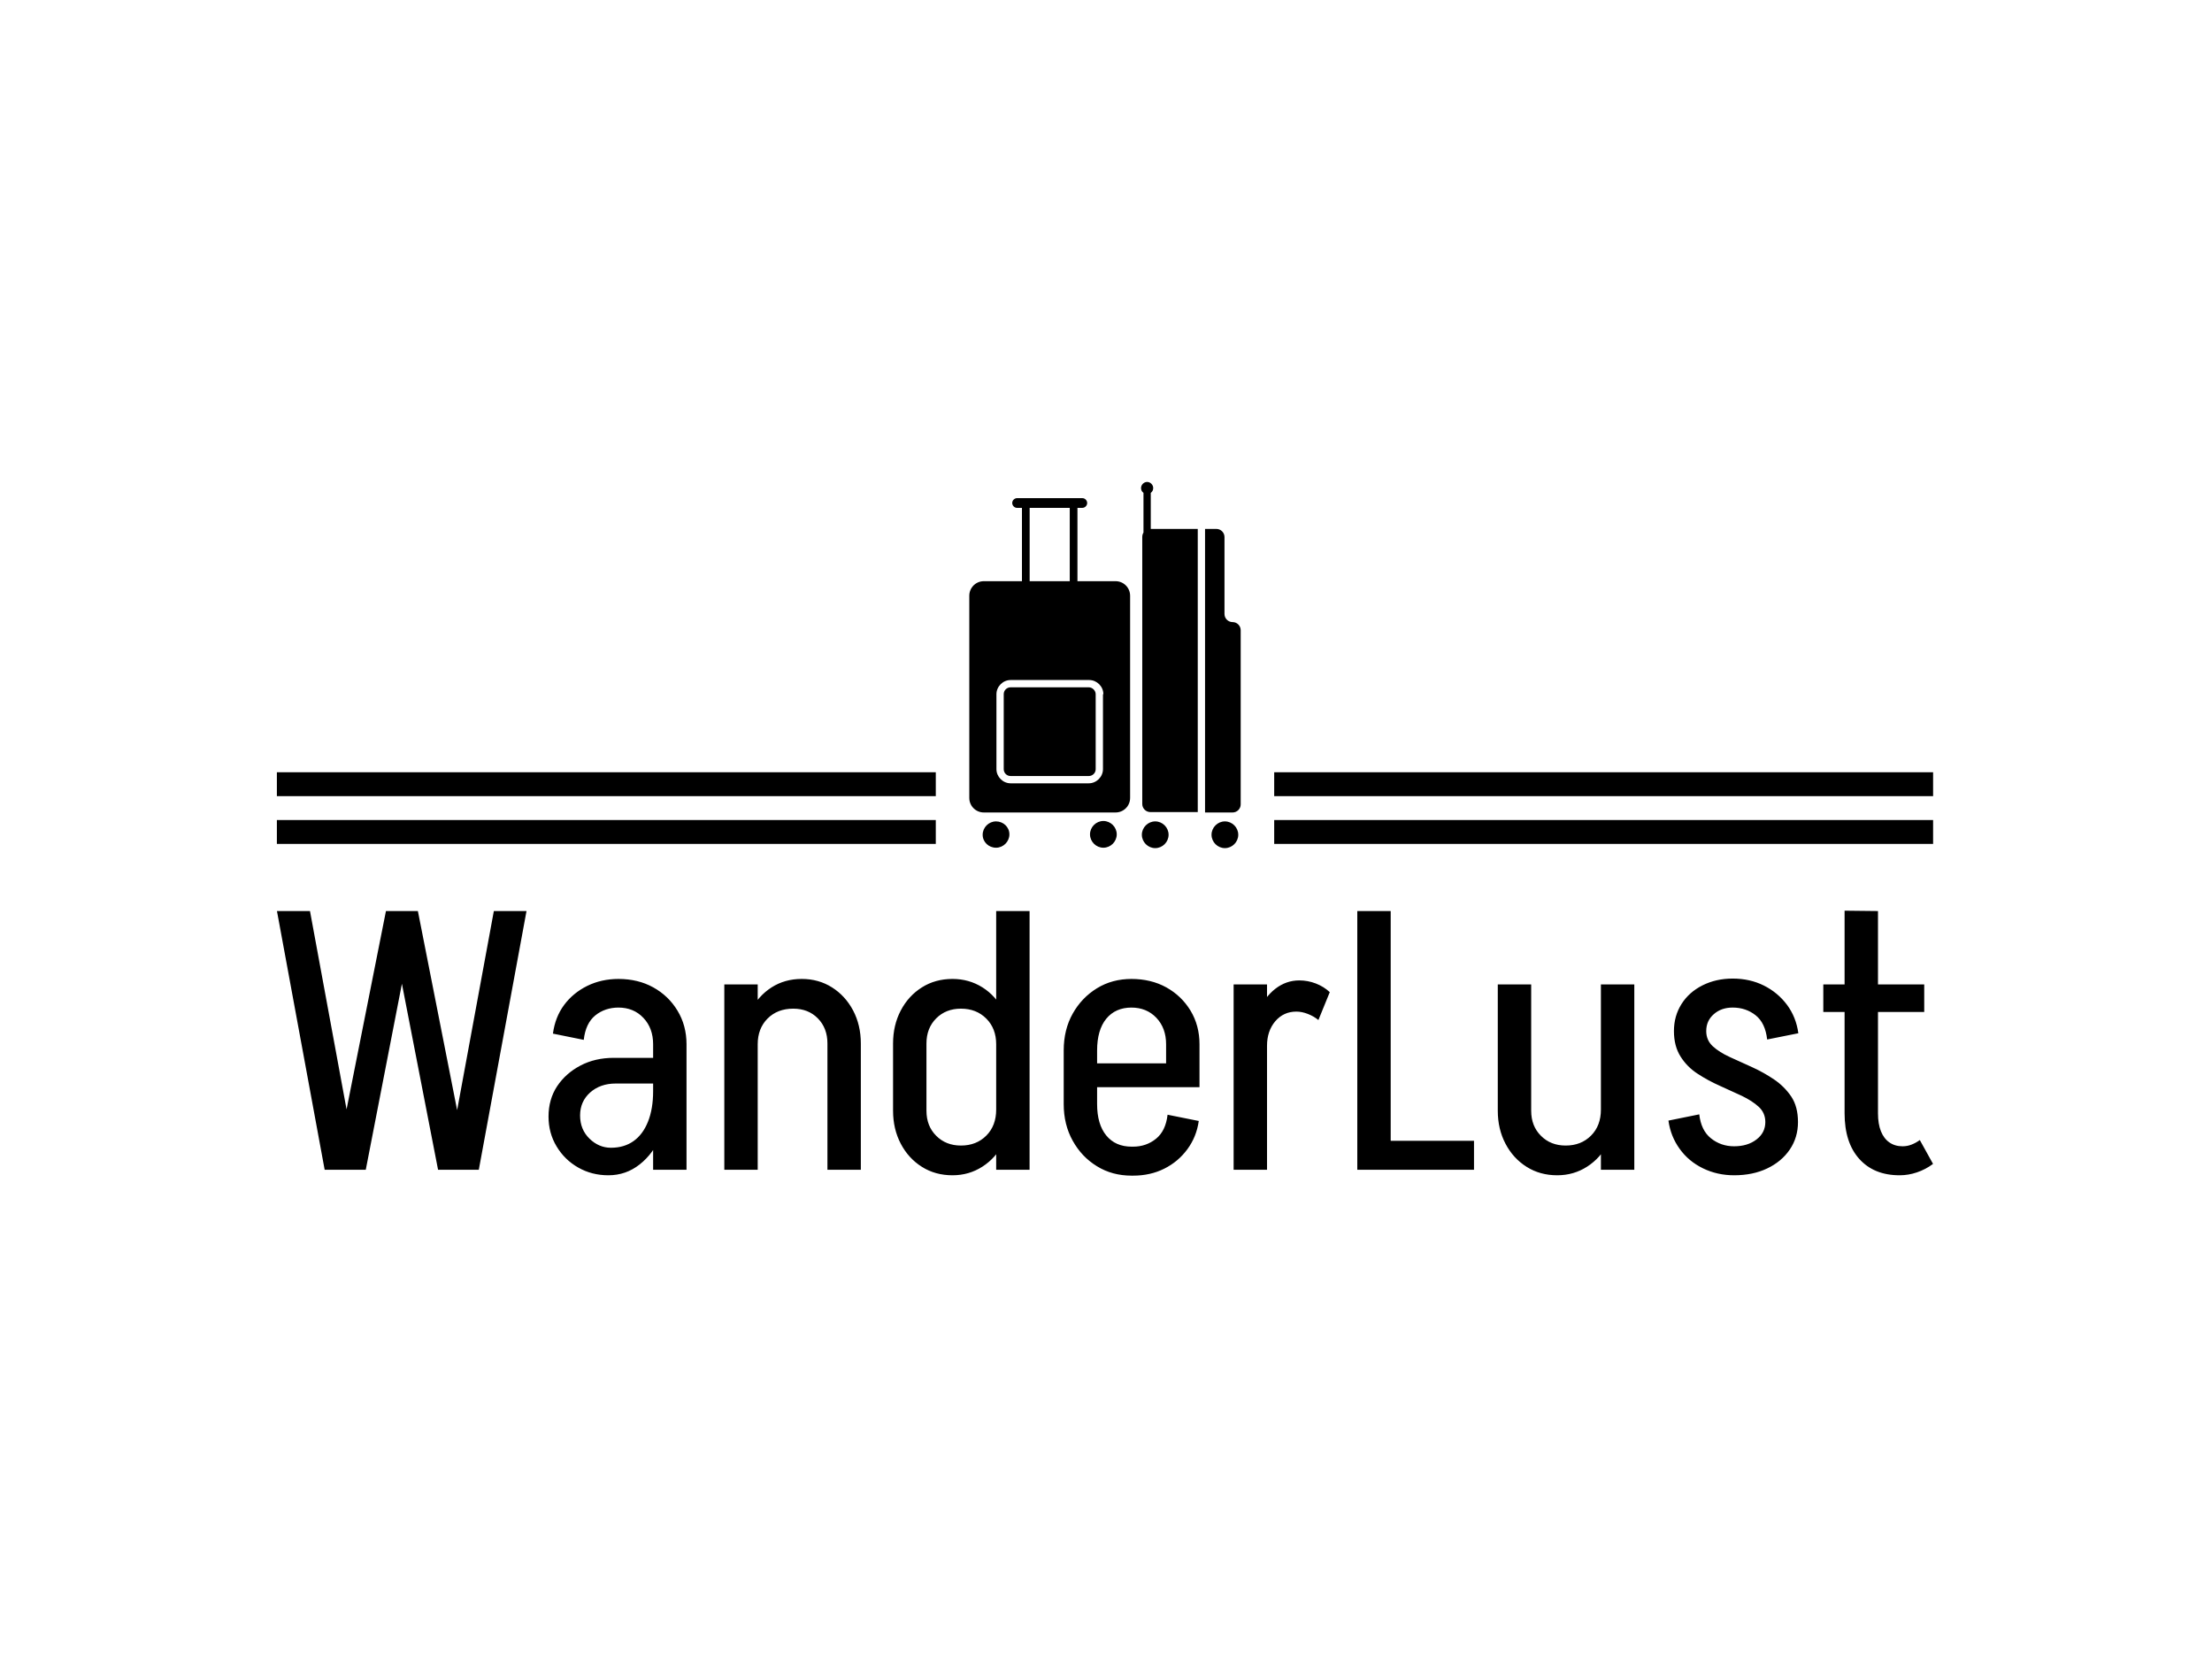
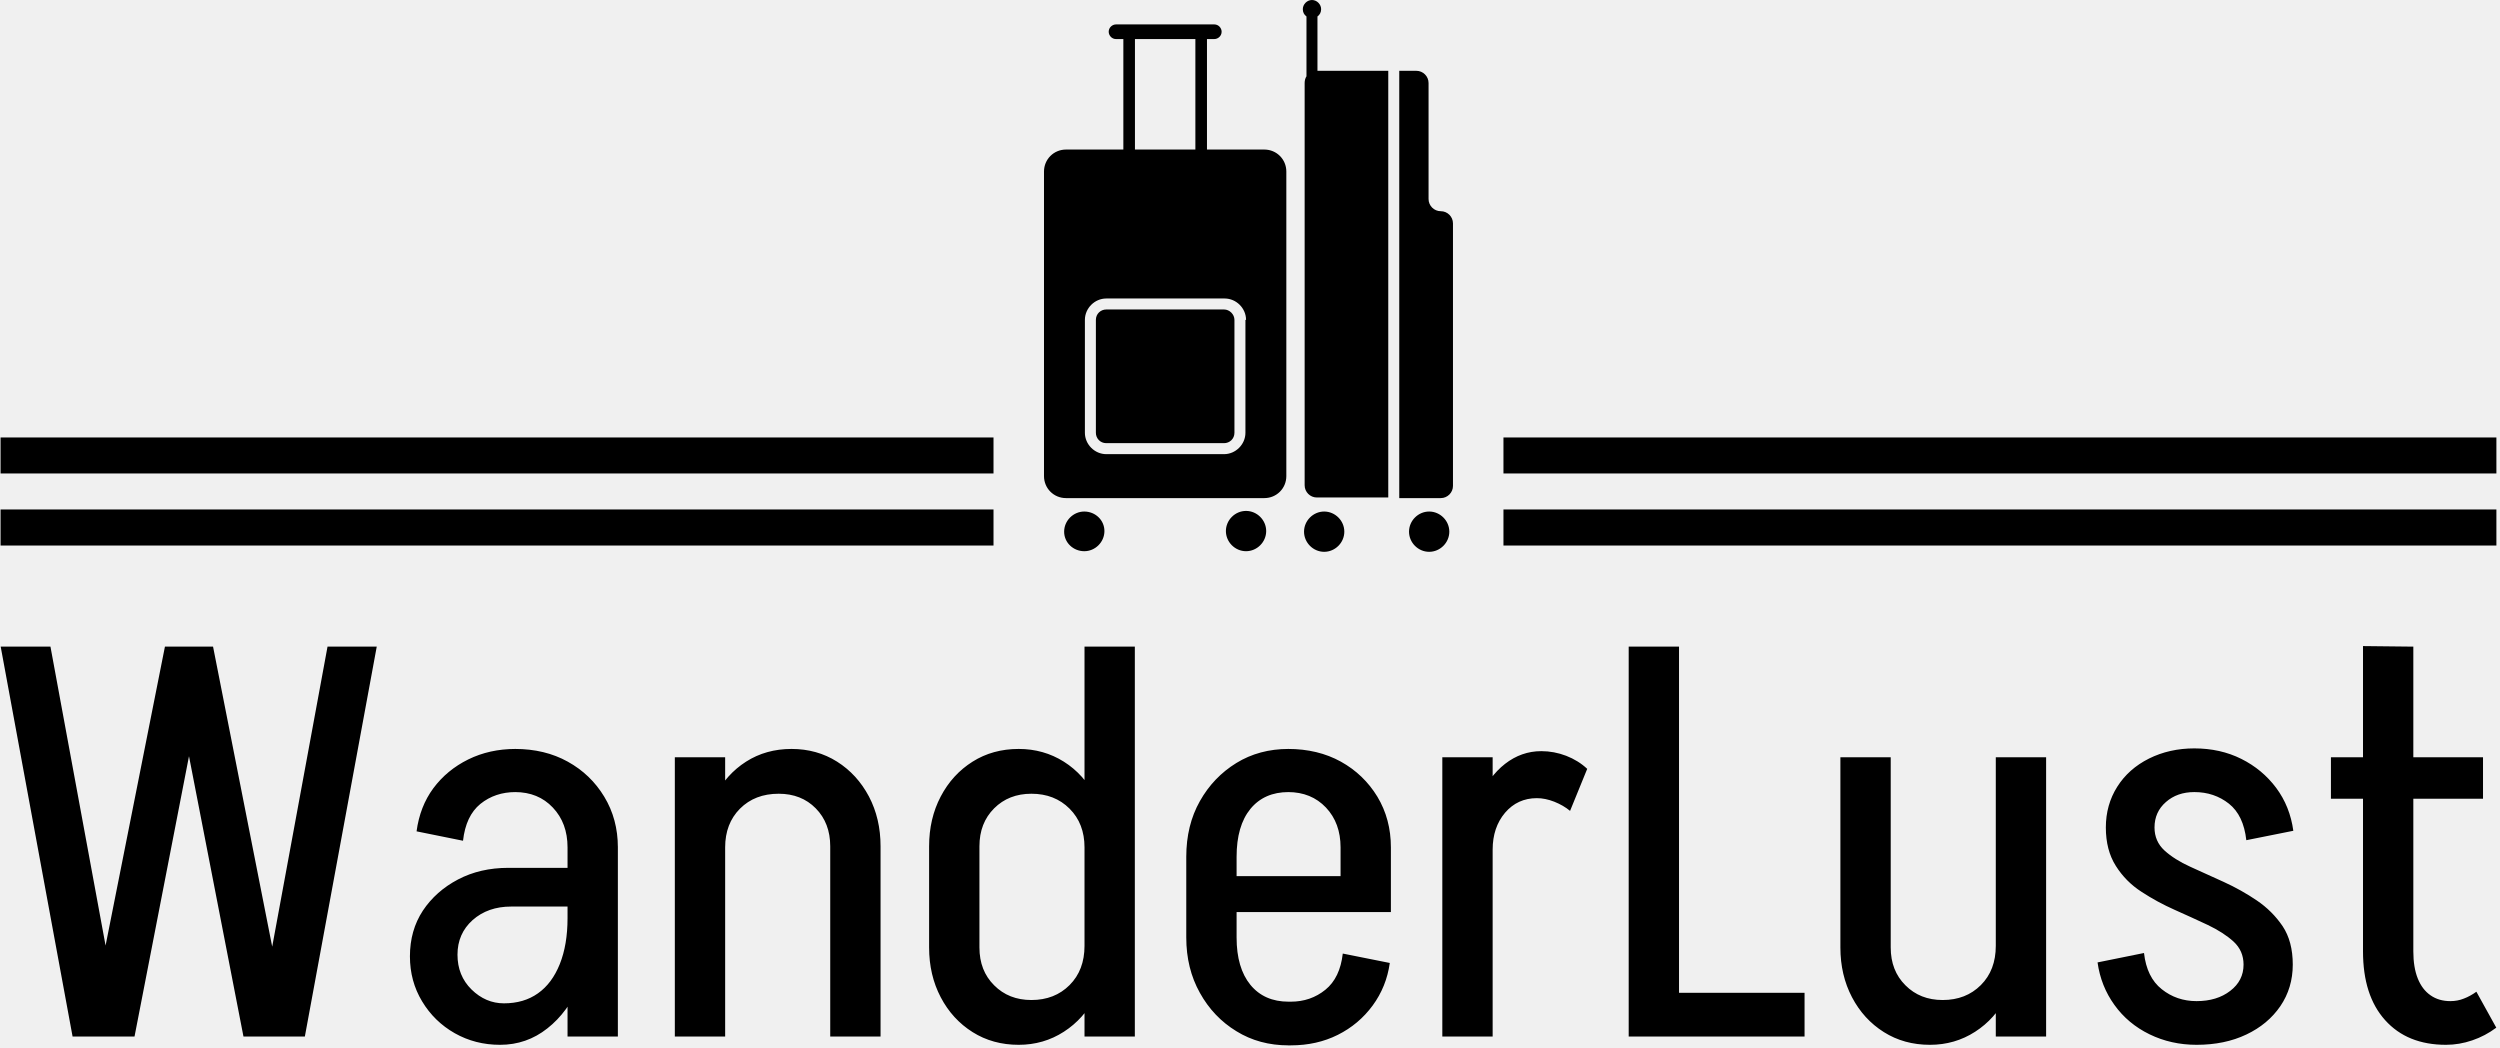
- <svg xmlns="http://www.w3.org/2000/svg" version="1.1" width="2000" height="1500" viewBox="0 0 2000 1500">
-   <rect width="2000" height="1500" fill="#ffffff" />
-   <g transform="matrix(0.75,0,0,0.75,249.0909,435.1099)">
+ <svg xmlns="http://www.w3.org/2000/svg" version="1.1" width="2000" height="838" viewBox="0 0 2000 838">
+   <g transform="matrix(1,0,0,1,-1.212121,-0.8534696)">
    <svg viewBox="0 0 396 166" data-background-color="#ffffff" preserveAspectRatio="xMidYMid meet" height="838" width="2000">
      <g id="tight-bounds" transform="matrix(1,0,0,1,0.24,0.1690644)">
        <svg viewBox="0 0 395.52 165.662" height="165.662" width="395.52">
          <g>
            <svg viewBox="0 0 395.52 165.662" height="165.662" width="395.52">
              <g transform="matrix(1,0,0,1,0,102.3857)">
                <svg viewBox="0 0 395.52 63.276" height="63.276" width="395.52">
                  <g id="textblocktransform">
                    <svg viewBox="0 0 395.52 63.276" height="63.276" width="395.52" id="textblock">
                      <g>
                        <svg viewBox="0 0 395.52 63.276" height="63.276" width="395.52">
                          <g transform="matrix(1,0,0,1,0,0)">
-                             <svg width="395.52" viewBox="2 -35.3 225.63 36.1" height="63.276" data-palette-color="#000000">
+                             <svg width="395.52" viewBox="2 -35.3 225.63 36.1" height="63.276" data-palette-color="#ffffff">
                              <path d="M28.15 0L23.95 0 17.1-35.25 21.2-35.25 28.15 0ZM13 0L8.5 0 2-35.25 6.5-35.25 13 0ZM14.1 0L9.85 0 16.85-35.25 20.95-35.25 14.1 0ZM29.5 0L25.05 0 31.55-35.25 36-35.25 29.5 0ZM57.8 0L53.25 0 53.25-17.2 57.8-17.2 57.8 0ZM47.15 0.75L47.15 0.75 47.5-3Q49.3-3 50.57-3.9 51.85-4.8 52.55-6.55 53.25-8.3 53.25-10.7L53.25-10.7 55.5-10.8Q55.5-7.4 54.4-4.8 53.3-2.2 51.42-0.73 49.55 0.75 47.15 0.75ZM47.5-3L47.15 0.75Q44.9 0.75 43.05-0.3 41.2-1.35 40.1-3.18 39-5 39-7.25L39-7.25 43.3-7.4Q43.3-5.5 44.57-4.25 45.85-3 47.5-3L47.5-3ZM43.3-7.4L39-7.25Q39-9.6 40.17-11.38 41.35-13.15 43.35-14.2 45.35-15.25 47.9-15.25L47.9-15.25 48.15-11.75Q46.05-11.75 44.67-10.53 43.3-9.3 43.3-7.4L43.3-7.4ZM55.6-11.75L48.15-11.75 47.9-15.25 55.6-15.25 55.6-11.75ZM55.5-10.8L53.25-10.7 53.25-17.15 55.5-17.15 55.5-10.8ZM57.8-17.1L57.8-17.1 53.25-17.1Q53.25-19.3 51.92-20.7 50.6-22.1 48.5-22.1L48.5-22.1 48.5-26Q51.2-26 53.27-24.85 55.35-23.7 56.57-21.68 57.8-19.65 57.8-17.1ZM43.8-17.7L43.8-17.7 39.6-18.55Q39.9-20.8 41.12-22.45 42.35-24.1 44.27-25.05 46.2-26 48.55-26L48.55-26 48.55-22.1Q46.7-22.1 45.37-21.03 44.05-19.95 43.8-17.7ZM67.5 0L62.95 0 62.95-25.25 67.5-25.25 67.5 0ZM81.55 0L77 0 77-17.2 81.55-17.2 81.55 0ZM81.55-17.2L77-17.2Q77-19.3 75.69-20.63 74.39-21.95 72.34-21.95L72.34-21.95 73.5-26Q75.8-26 77.62-24.85 79.44-23.7 80.5-21.7 81.55-19.7 81.55-17.2L81.55-17.2ZM67.5-17.1L65.5-17.1Q65.5-19.65 66.55-21.68 67.59-23.7 69.39-24.85 71.19-26 73.5-26L73.5-26 72.34-21.95Q70.19-21.95 68.84-20.6 67.5-19.25 67.5-17.1L67.5-17.1ZM104.54-35.25L104.54-25.2 99.99-25.2 99.99-35.25 104.54-35.25ZM104.54 0L99.99 0 99.99-25.25 104.54-25.25 104.54 0ZM90.49-8.05L85.94-8.05 85.94-17.2 90.49-17.2 90.49-8.05ZM90.49-17.2L90.49-17.2 85.94-17.2Q85.94-19.7 86.99-21.7 88.04-23.7 89.87-24.85 91.69-26 94.04-26L94.04-26 95.19-21.95Q93.14-21.95 91.82-20.63 90.49-19.3 90.49-17.2ZM101.99-17.1L101.99-17.1 99.99-17.1Q99.99-19.25 98.64-20.6 97.29-21.95 95.19-21.95L95.19-21.95 94.04-26Q96.29-26 98.12-24.85 99.94-23.7 100.97-21.68 101.99-19.65 101.99-17.1ZM85.94-8.05L90.49-8.05Q90.49-5.95 91.82-4.63 93.14-3.3 95.19-3.3L95.19-3.3 94.04 0.75Q91.69 0.75 89.87-0.4 88.04-1.55 86.99-3.55 85.94-5.55 85.94-8.05L85.94-8.05ZM99.99-8.2L101.99-8.2Q101.99-5.65 100.97-3.63 99.94-1.6 98.12-0.43 96.29 0.75 94.04 0.75L94.04 0.75 95.19-3.3Q97.29-3.3 98.64-4.65 99.99-6 99.99-8.2L99.99-8.2ZM127.69-11.25L110.64-11.25 110.64-14.5 127.69-14.5 127.69-11.25ZM118.64 0.8L118.39 0.8 118.39-3.15 118.64-3.15 118.64 0.8ZM113.74-8.95L109.19-8.95 109.19-16.3 113.74-16.3 113.74-8.95ZM127.69-14.5L123.14-14.5 123.14-17.1 127.69-17.1 127.69-14.5ZM127.69-17.1L127.69-17.1 123.14-17.1Q123.14-19.3 121.82-20.7 120.49-22.1 118.39-22.1L118.39-22.1 118.39-26Q121.09-26 123.17-24.85 125.24-23.7 126.47-21.68 127.69-19.65 127.69-17.1ZM123.34-7.5L123.34-7.5 127.59-6.65Q127.29-4.5 126.04-2.8 124.79-1.1 122.89-0.15 120.99 0.8 118.64 0.8L118.64 0.8 118.64-3.15Q120.44-3.15 121.77-4.23 123.09-5.3 123.34-7.5ZM113.74-16.25L109.19-16.25Q109.19-19.1 110.42-21.28 111.64-23.45 113.72-24.73 115.79-26 118.44-26L118.44-26 118.44-22.1Q116.24-22.1 114.99-20.58 113.74-19.05 113.74-16.25L113.74-16.25ZM109.19-8.95L109.19-8.95 113.74-8.95Q113.74-6.2 114.99-4.67 116.24-3.15 118.44-3.15L118.44-3.15 118.44 0.8Q115.79 0.8 113.72-0.48 111.64-1.75 110.42-3.95 109.19-6.15 109.19-8.95ZM136.89 0L132.34 0 132.34-25.25 136.89-25.25 136.89 0ZM136.89-16.9L134.84-16.9Q134.84-19.45 135.69-21.48 136.54-23.5 138.01-24.65 139.49-25.8 141.29-25.8L141.29-25.8 140.89-21.55Q139.14-21.55 138.01-20.23 136.89-18.9 136.89-16.9L136.89-16.9ZM145.44-24.2L143.89-20.4Q143.29-20.9 142.46-21.23 141.64-21.55 140.89-21.55L140.89-21.55 141.29-25.8Q142.44-25.8 143.54-25.38 144.64-24.95 145.44-24.2L145.44-24.2ZM165.09 0L152.24 0 152.24-3.95 165.09-3.95 165.09 0ZM153.74 0L149.19 0 149.19-35.25 153.74-35.25 153.74 0ZM182.38-25.25L186.93-25.25 186.93 0 182.38 0 182.38-25.25ZM168.33-25.25L172.88-25.25 172.88-8.05 168.33-8.05 168.33-25.25ZM168.33-8.05L172.88-8.05Q172.88-5.95 174.21-4.63 175.53-3.3 177.58-3.3L177.58-3.3 176.43 0.75Q174.08 0.75 172.26-0.4 170.43-1.55 169.38-3.55 168.33-5.55 168.33-8.05L168.33-8.05ZM182.38-8.2L184.38-8.2Q184.38-5.65 183.36-3.63 182.33-1.6 180.51-0.43 178.68 0.75 176.43 0.75L176.43 0.75 177.58-3.3Q179.68-3.3 181.03-4.65 182.38-6 182.38-8.2L182.38-8.2ZM204.78-6.5L204.78-6.5Q204.78-7.75 203.88-8.58 202.98-9.4 201.56-10.08 200.13-10.75 198.56-11.45 196.98-12.15 195.56-13.08 194.13-14 193.23-15.43 192.33-16.85 192.33-18.9L192.33-18.9Q192.33-18.9 192.76-18.9 193.18-18.9 193.86-18.9 194.53-18.9 195.18-18.9 195.83-18.9 196.28-18.9 196.73-18.9 196.73-18.9L196.73-18.9Q196.73-17.65 197.63-16.82 198.53-16 199.96-15.35 201.38-14.7 202.98-13.98 204.58-13.25 205.98-12.3 207.38-11.35 208.31-9.98 209.23-8.6 209.23-6.5L209.23-6.5Q209.23-6.5 208.78-6.5 208.33-6.5 207.66-6.5 206.98-6.5 206.33-6.5 205.68-6.5 205.23-6.5 204.78-6.5 204.78-6.5ZM200.53 0.75L200.53 0.75 200.53-3.2Q202.38-3.2 203.58-4.13 204.78-5.05 204.78-6.5L204.78-6.5 209.23-6.5Q209.23-4.4 208.11-2.75 206.98-1.1 205.03-0.18 203.08 0.75 200.53 0.75ZM196.73-18.9L192.33-18.9Q192.33-20.95 193.36-22.58 194.38-24.2 196.23-25.13 198.08-26.05 200.33-26.05L200.33-26.05 200.33-22.1Q198.78-22.1 197.76-21.2 196.73-20.3 196.73-18.9L196.73-18.9ZM191.58-6.7L195.78-7.55Q196.03-5.35 197.38-4.28 198.73-3.2 200.53-3.2L200.53-3.2 200.53 0.75Q198.23 0.75 196.28-0.2 194.33-1.15 193.11-2.85 191.88-4.55 191.58-6.7L191.58-6.7ZM209.28-18.6L205.03-17.75Q204.78-20 203.46-21.05 202.13-22.1 200.33-22.1L200.33-22.1 200.33-26.05Q202.68-26.05 204.58-25.1 206.48-24.15 207.73-22.48 208.98-20.8 209.28-18.6L209.28-18.6ZM220.13-7.65L215.58-7.65 215.58-35.3 220.13-35.25 220.13-7.65ZM226.43-21.5L212.68-21.5 212.68-25.25 226.43-25.25 226.43-21.5ZM215.58-7.7L215.58-7.7 220.13-7.7Q220.13-6.25 220.53-5.25 220.93-4.25 221.68-3.73 222.43-3.2 223.48-3.2L223.48-3.2 223.08 0.75Q219.58 0.75 217.58-1.48 215.58-3.7 215.58-7.7ZM225.83-4.05L225.83-4.05 227.63-0.8Q226.63-0.05 225.45 0.35 224.28 0.75 223.08 0.75L223.08 0.75 223.48-3.2Q224.13-3.2 224.7-3.43 225.28-3.65 225.83-4.05Z" opacity="1" transform="matrix(1,0,0,1,0,0)" fill="#000000" class="wordmark-text-0" data-fill-palette-color="primary" id="text-0" />
                            </svg>
                          </g>
                        </svg>
                      </g>
                    </svg>
                  </g>
                </svg>
              </g>
              <g transform="matrix(1,0,0,1,157.3541,0)">
                <svg viewBox="0 0 80.812 87.448" height="87.448" width="80.812">
                  <g>
                    <svg version="1.1" x="8" y="0" viewBox="16.4 4.7 67 90.4" enable-background="new 0 0 100 100" xml:space="preserve" height="87.448" width="64.812" class="icon-icon-0" data-fill-palette-color="accent" id="icon-0">
                      <path d="M52.8 91.7c0 1.8-1.5 3.3-3.3 3.3s-3.3-1.5-3.3-3.3 1.5-3.3 3.3-3.3S52.8 89.9 52.8 91.7zM23 88.5c-1.8 0-3.3 1.5-3.3 3.3S21.2 95 23 95s3.3-1.5 3.3-3.3S24.8 88.5 23 88.5zM79.5 88.5c-1.8 0-3.3 1.5-3.3 3.3s1.5 3.3 3.3 3.3 3.3-1.5 3.3-3.3S81.3 88.5 79.5 88.5zM62.3 88.5c-1.8 0-3.3 1.5-3.3 3.3s1.5 3.3 3.3 3.3c1.8 0 3.3-1.5 3.3-3.3S64.1 88.5 62.3 88.5zM56.1 32.8v49.9c0 2-1.6 3.6-3.6 3.6H20c-2 0-3.6-1.6-3.6-3.6V32.8c0-2 1.6-3.6 3.6-3.6h9.4V11.1h-1.2c-0.7 0-1.2-0.6-1.2-1.2 0-0.7 0.6-1.2 1.2-1.2h16.1c0.7 0 1.2 0.6 1.2 1.2 0 0.7-0.6 1.2-1.2 1.2h-1.2v18.1h9.4C54.5 29.2 56.1 30.8 56.1 32.8zM31.3 29.2h9.9V11.1h-9.9V29.2zM49.5 57.1c0-1.9-1.6-3.5-3.5-3.5H26.6c-1.9 0-3.5 1.6-3.5 3.5v18.5c0 1.9 1.6 3.5 3.5 3.5h19.3c1.9 0 3.5-1.6 3.5-3.5V57.1zM45.9 55.4H26.6c-0.9 0-1.7 0.7-1.7 1.7v18.5c0 0.9 0.7 1.7 1.7 1.7h19.3c0.9 0 1.7-0.7 1.7-1.7V57.1C47.6 56.2 46.8 55.4 45.9 55.4zM81.4 39.3c-1.1 0-2-0.9-2-2V18.3c0-1.1-0.9-2-2-2h-2.8v70h4.8 2c1.1 0 2-0.9 2-2v-43C83.4 40.2 82.5 39.3 81.4 39.3zM72.7 16.3H61.2V7.4c0.4-0.3 0.6-0.7 0.6-1.2 0-0.8-0.7-1.5-1.5-1.5s-1.5 0.7-1.5 1.5c0 0.5 0.2 0.9 0.6 1.2v9.8c-0.2 0.3-0.3 0.7-0.3 1.1v65.9c0 1.1 0.9 2 2 2h8.3 3.4V16.3z" fill="#000000" data-fill-palette-color="accent" />
                    </svg>
                  </g>
                </svg>
              </g>
              <g>
                <rect width="157.354" height="5.706" y="80.741" x="238.166" fill="#000000" data-fill-palette-color="accent" />
                <rect width="157.354" height="5.706" y="80.741" x="0" fill="#000000" data-fill-palette-color="accent" />
                <rect width="157.354" height="5.706" y="69.329" x="238.166" fill="#000000" data-fill-palette-color="accent" />
                <rect width="157.354" height="5.706" y="69.329" x="0" fill="#000000" data-fill-palette-color="accent" />
              </g>
            </svg>
          </g>
          <defs />
        </svg>
        <rect width="395.52" height="165.662" fill="none" stroke="none" visibility="hidden" />
      </g>
    </svg>
  </g>
</svg>
